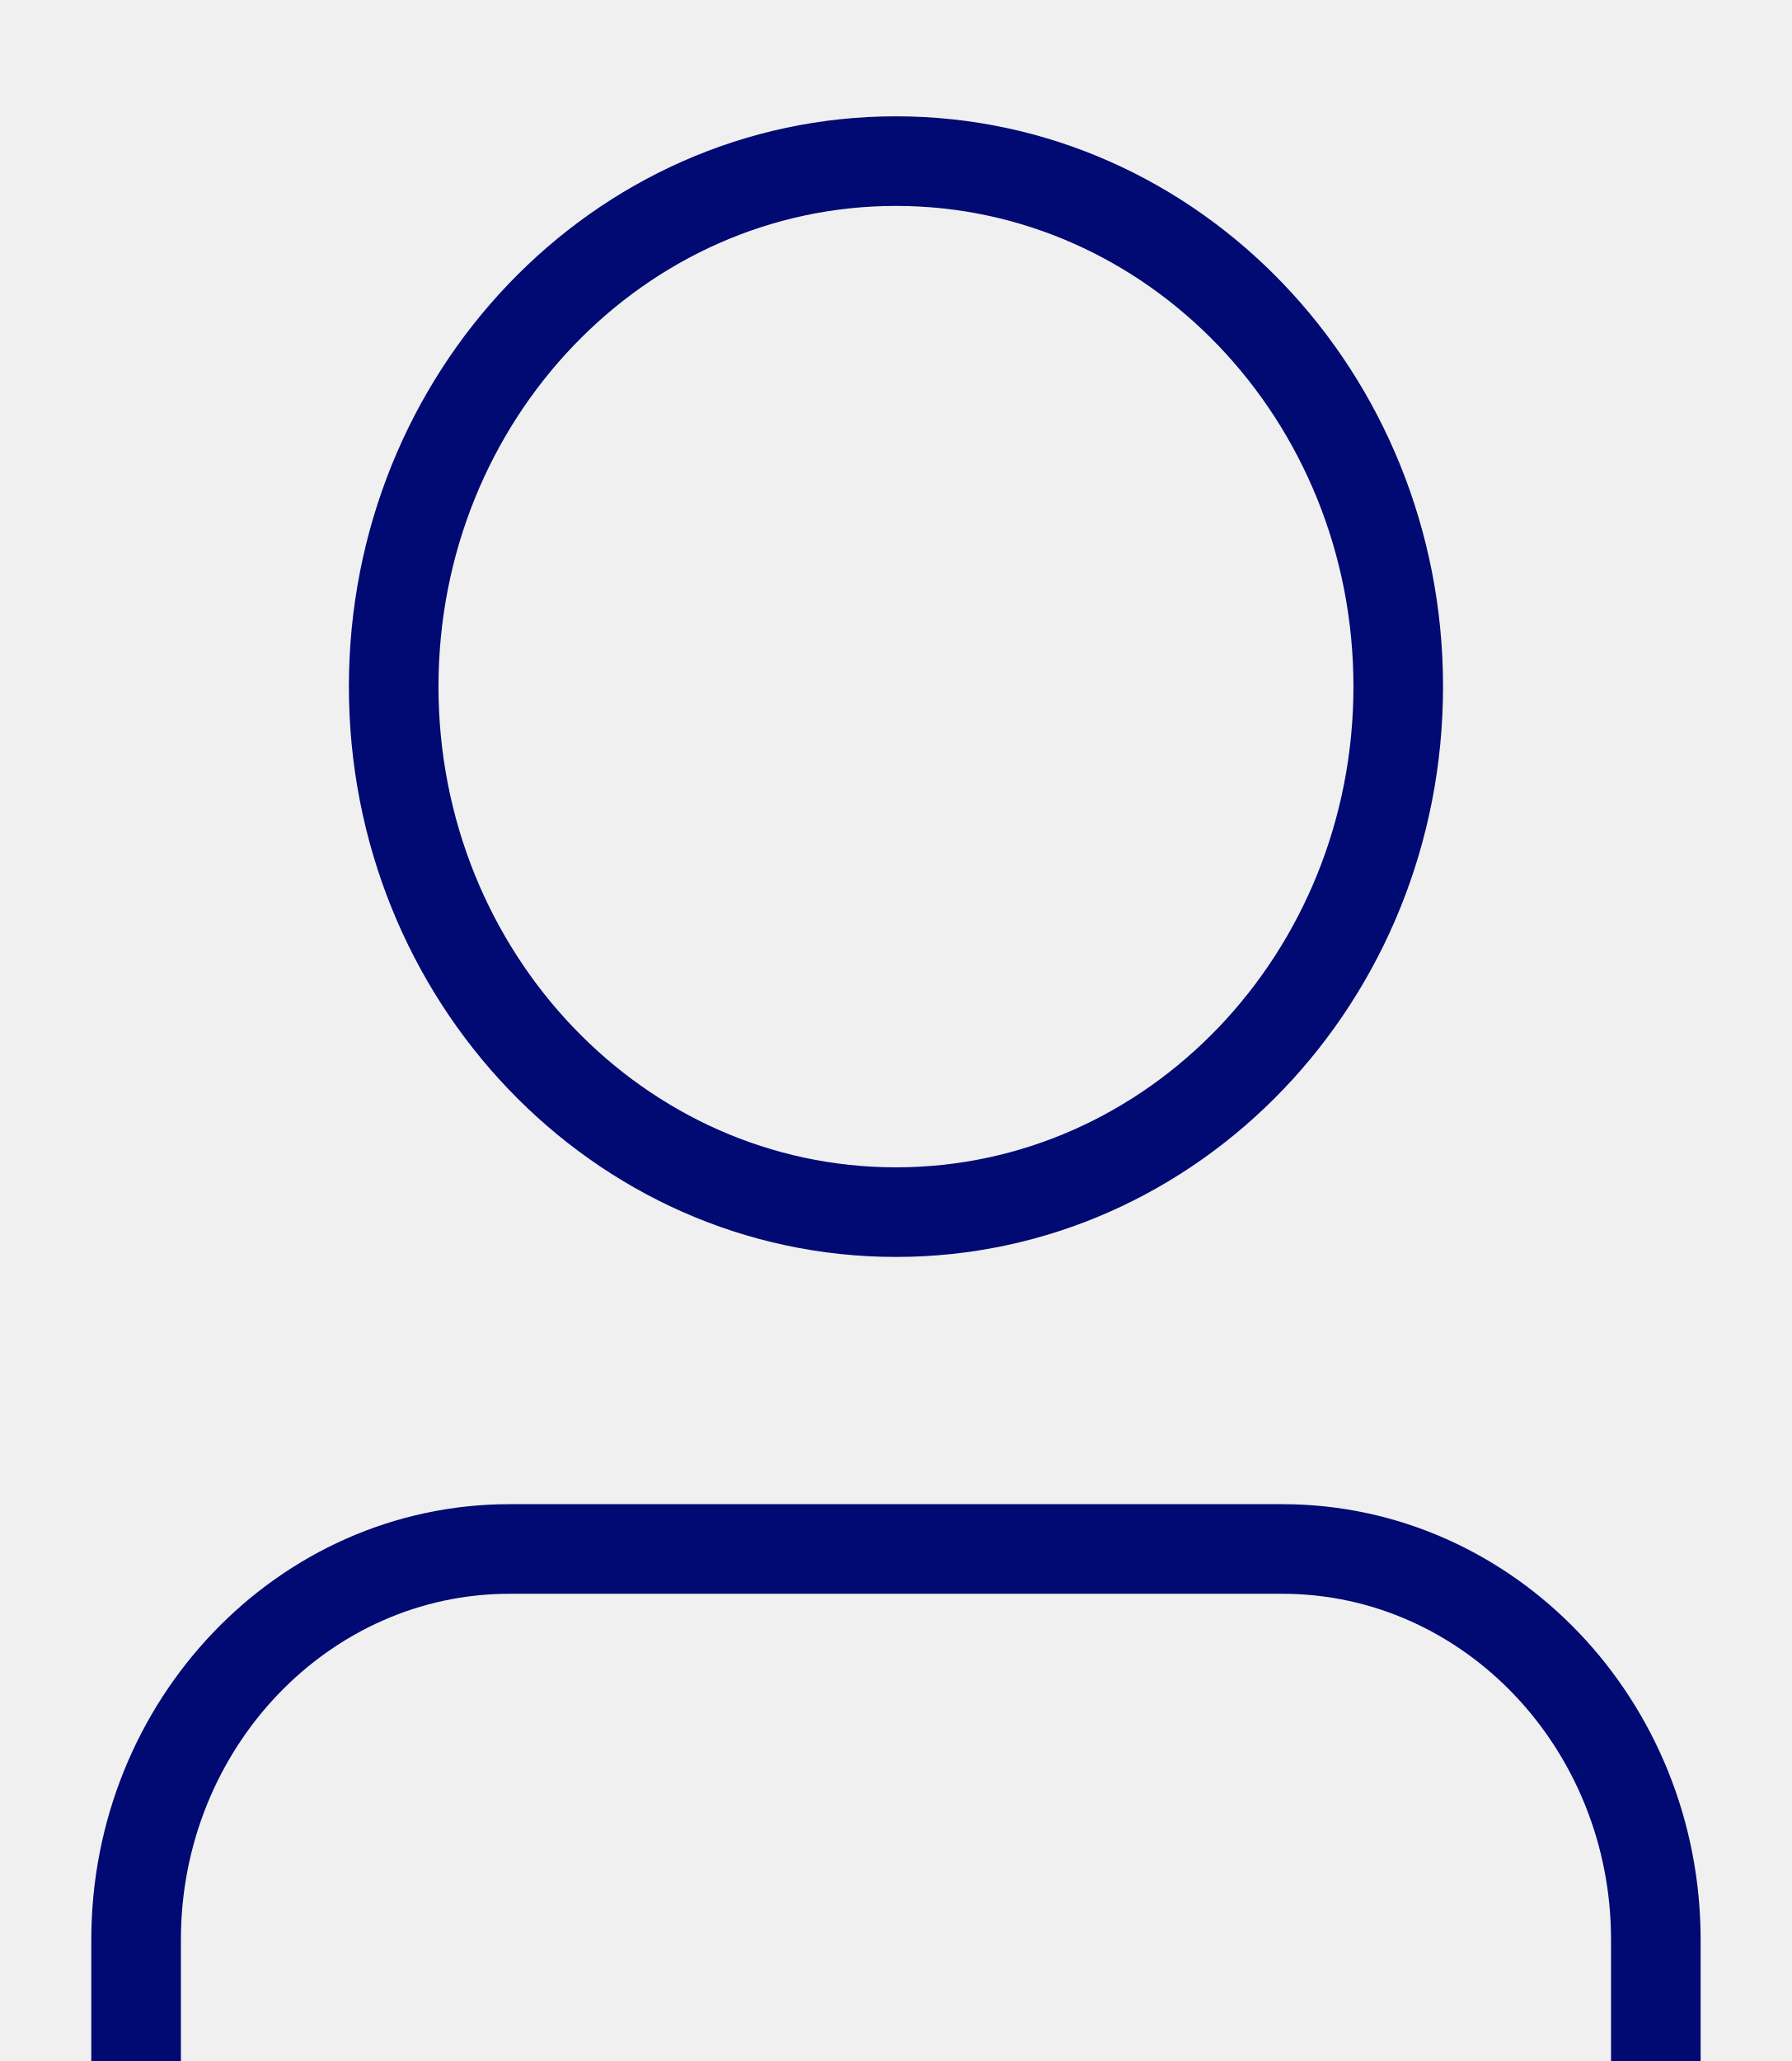
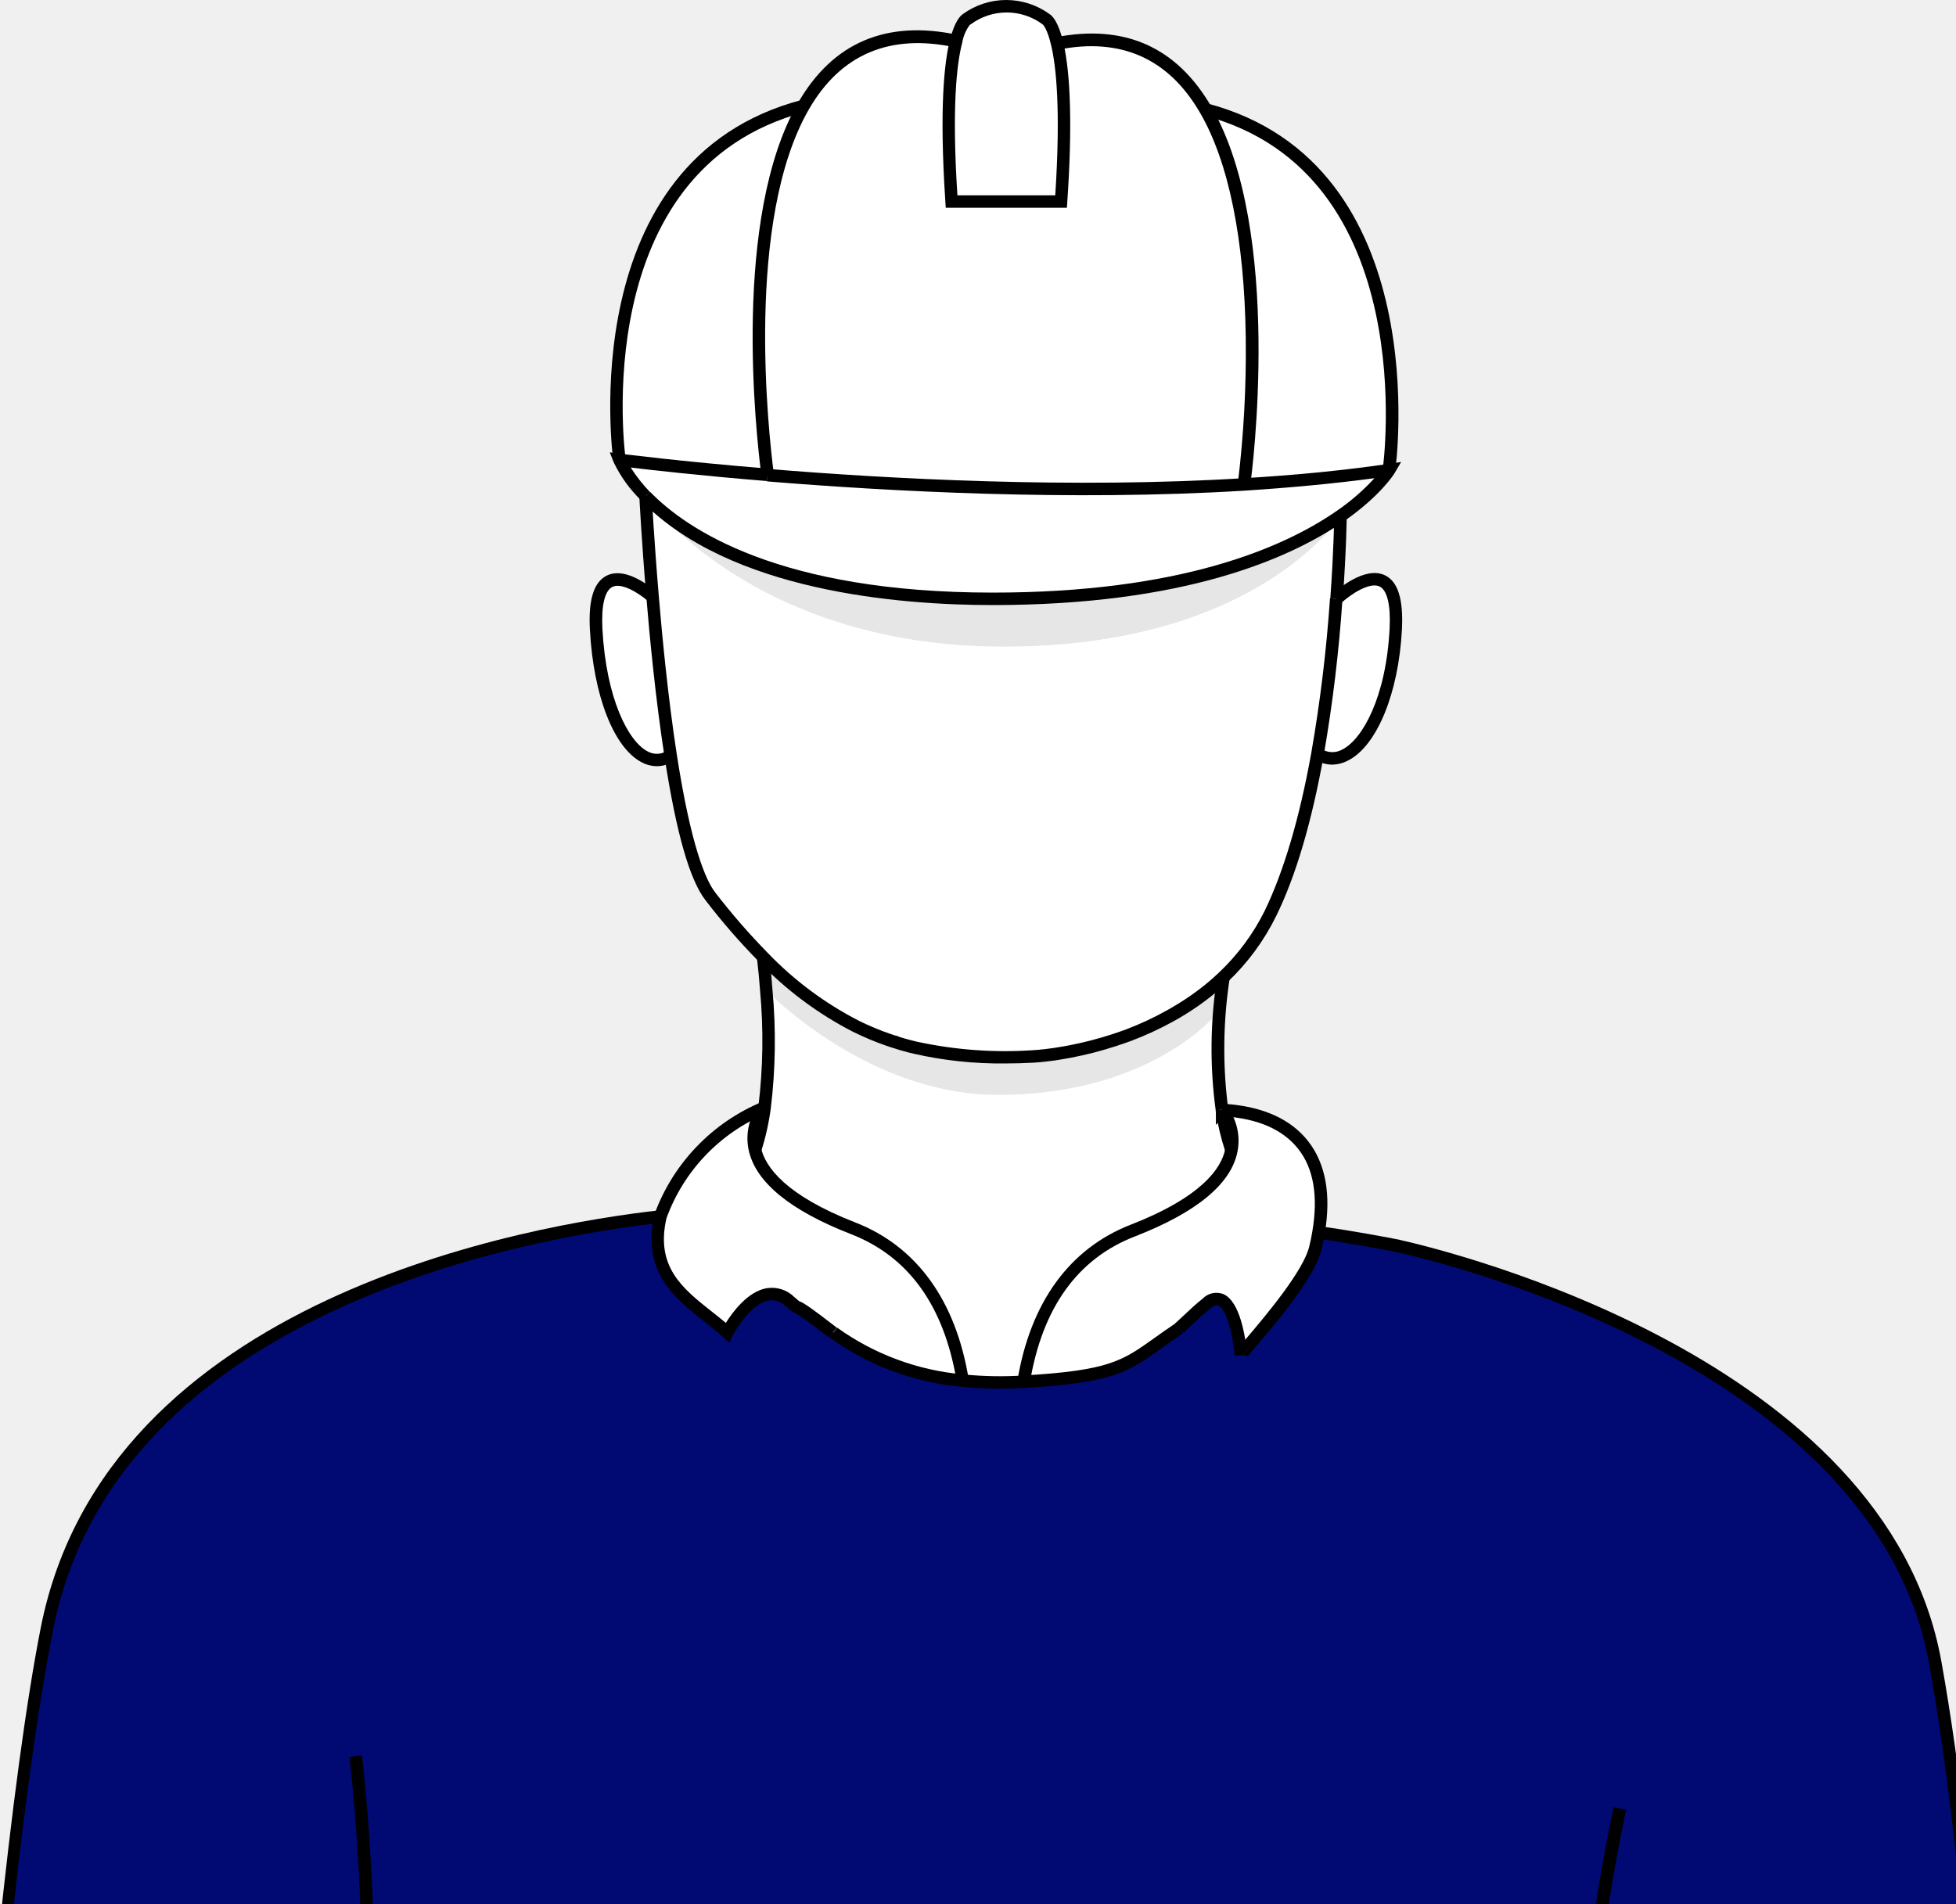
- <svg xmlns="http://www.w3.org/2000/svg" width="20" height="23" viewBox="0 0 20 23" fill="none">
-   <path d="M10 13.527C13.096 13.527 15.606 10.901 15.606 7.662C15.606 4.424 13.096 1.798 10 1.798C6.904 1.798 4.394 4.424 4.394 7.662C4.394 10.901 6.904 13.527 10 13.527Z" stroke="#010973" stroke-miterlimit="10" />
-   <path d="M18.481 23V21.647C18.481 19.241 16.612 17.286 14.312 17.286H5.687C3.387 17.286 1.519 19.241 1.519 21.647V23" stroke="#010973" stroke-miterlimit="10" />
+ <svg xmlns="http://www.w3.org/2000/svg" width="300" height="292" viewBox="0 0 300 292" fill="none">
+   <path d="M190.332 207.898C190.332 207.382 200.502 196.735 201.754 191.353C201.955 190.531 202.108 189.748 202.232 188.992L202.633 189.059C204.851 189.308 212.306 190.608 214.495 191.086C231.317 194.909 289.144 212.477 296.8 254.972C308.566 320.273 307.696 446.02 301.923 456.802C293.646 472.267 276.116 469.552 262.372 467.211L258.931 466.628C226.07 461.227 173.605 456.075 162.135 454.938C160.616 454.795 159.096 454.709 157.576 454.689C150.8 454.623 128.634 454.441 85.546 454.689C67.55 454.871 49.592 452.998 32.021 449.108C9.913 444.099 -3.698 437.083 -5.944 434.216C-9.643 429.437 -2.494 299.36 7.275 249.82C17.215 199.449 82.296 188.648 101.403 186.555C99.09 196.563 106.832 199.87 111.669 204.362C111.669 204.362 116.371 195.263 121.284 199.583C123.597 201.619 120.261 198.455 127.898 204.362C133.73 208.57 140.595 211.117 147.76 211.731C149.633 211.927 151.516 212.023 153.399 212.018C154.671 212.018 155.894 212.018 157.089 211.903C173.06 210.948 173.108 208.902 180.984 203.693C184.091 200.825 184.091 200.825 185.18 199.87C189.338 196.438 190.294 207.478 190.332 207.898ZM59.309 378.616C59.309 378.616 101.843 427.153 131.951 438.116C122.393 430.689 114.804 423.635 114.804 423.635V392.342C114.804 392.342 96.433 361.823 59.271 378.607L59.309 378.616Z" fill="#010973" />
+   <path d="M205.004 91.853C205.357 91.528 214.829 82.868 214.084 96.517C213.338 110.425 207.164 118.874 202.107 115.634C203.47 107.758 204.427 99.818 204.975 91.844L205.004 91.853Z" fill="white" />
+   <path d="M184.912 16.784C219.761 25.95 213.061 72.078 213.061 72.078C205.921 73.119 198.427 73.827 190.838 74.276C191.125 72.154 195.78 35.413 184.912 16.784Z" fill="white" />
+   <path d="M190.809 74.276C198.398 73.827 205.892 73.119 213.031 72.078C213.031 72.078 211.12 75.279 205.586 79.122C197.423 84.799 181.404 91.863 152.232 91.863C119.734 91.863 105.12 82.419 98.993 76.111C97.343 74.515 95.99 72.638 94.998 70.567C94.998 70.567 103.925 71.734 117.718 72.861C136.519 74.4 164.323 75.891 190.809 74.276Z" fill="white" />
+   <path d="M102.874 115.883C101.622 107.749 100.713 98.821 100.102 91.481C99.356 82.63 99.031 76.092 99.031 76.092C99.528 76.79 115.796 99.137 154.048 99.137C192.911 99.137 205.662 79.065 205.662 79.065C205.662 79.065 205.595 84.226 205.05 91.796C204.503 99.77 203.545 107.711 202.183 115.586C200.596 124.428 198.292 133.269 194.966 140.046C193.155 143.734 190.698 147.068 187.712 149.89C186.622 150.917 185.47 151.875 184.261 152.758C183.094 153.629 181.878 154.433 180.619 155.166C180.266 155.377 179.912 155.587 179.549 155.778C177.528 156.885 175.429 157.844 173.269 158.646C172.485 158.932 171.711 159.21 170.956 159.449C168.763 160.161 166.529 160.739 164.266 161.179L163.033 161.398L161.905 161.58C159.897 161.867 158.693 161.924 158.693 161.924C152.606 162.337 146.492 161.884 140.533 160.576C139.93 160.433 139.328 160.28 138.736 160.108L137.78 159.831L136.413 159.382C135.993 159.238 135.562 159.085 135.142 158.923C134.301 158.598 133.479 158.254 132.647 157.881L131.424 157.298C126.127 154.575 121.32 150.99 117.201 146.688C114.322 143.753 111.622 140.647 109.115 137.388C106.353 134.177 104.355 125.603 102.874 115.883Z" fill="white" />
+   <path d="M152.261 91.863C181.433 91.863 197.452 84.799 205.615 79.122C205.615 79.122 192.903 99.194 154.001 99.194C115.768 99.194 99.52 76.847 98.984 76.149C105.149 82.419 119.745 91.863 152.261 91.863Z" fill="#E6E6E6" />
+   <path d="M187.425 170.22C187.97 170.402 205.451 169.962 202.23 188.993C202.106 189.748 201.953 190.531 201.753 191.353C200.5 196.735 190.331 207.382 190.331 207.899C190.331 207.478 189.375 196.429 185.064 199.956C183.974 200.845 183.974 200.845 180.868 203.779C173.03 208.988 172.983 211.053 156.973 211.99C158.445 203.053 162.708 193.055 173.766 188.744C184.682 184.491 188.161 179.941 188.859 176.424C189.079 175.347 189.065 174.236 188.818 173.166C188.571 172.095 188.095 171.091 187.425 170.22Z" fill="white" />
+   <path d="M184.91 16.784C195.778 35.413 191.123 72.154 190.836 74.276C164.322 75.891 136.517 74.4 117.736 72.852C116.942 66.763 113.215 33.663 123.241 16.248C127.724 8.42 135.045 3.794 146.639 6.279C145.751 9.758 144.986 16.793 145.951 30.92H162.745C163.701 17.309 163.003 10.284 162.143 6.681C173.297 4.502 180.427 9.109 184.91 16.784Z" fill="white" />
+   <path d="M187.425 170.22C188.098 171.084 188.578 172.082 188.831 173.147C189.085 174.213 189.108 175.32 188.896 176.395C188.24 174.38 187.751 172.315 187.434 170.22C187.434 170.22 187.415 170.201 187.425 170.22Z" fill="white" />
+   <path d="M188.896 176.385C188.199 179.903 184.719 184.452 173.804 188.706C162.726 193.016 158.511 203.043 157.01 211.951C155.816 212.027 154.592 212.066 153.321 212.066C151.437 212.07 149.555 211.975 147.682 211.779C146.229 202.804 141.995 192.739 130.878 188.409C120.202 184.252 116.646 179.807 115.834 176.337C116.501 174.236 116.981 172.081 117.268 169.895C117.985 163.902 118.071 157.851 117.526 151.84C118.109 152.442 133.258 167.898 153.044 167.898C177.121 167.898 187.023 154.994 187.023 154.994C187.185 153.082 187.396 151.41 187.606 149.976C186.558 156.678 186.481 163.496 187.377 170.22C187.712 172.314 188.221 174.376 188.896 176.385Z" fill="white" />
+   <path d="M187.607 149.967C186.518 150.993 185.365 151.951 184.156 152.834C185.365 151.951 186.517 150.993 187.607 149.967Z" fill="#E6E6E6" />
+   <path d="M187.607 150.034C187.397 151.467 187.186 153.169 187.024 155.052C187.024 155.052 177.122 167.955 153.045 167.955C133.259 167.955 118.11 152.499 117.527 151.897C117.393 150.053 117.221 148.361 117.049 146.898C121.163 151.2 125.971 154.78 131.271 157.489L132.495 158.072C133.326 158.454 134.148 158.798 134.989 159.114C135.41 159.276 135.84 159.429 136.261 159.573L137.627 160.022L138.583 160.299C139.176 160.471 139.778 160.624 140.38 160.767C146.337 162.09 152.453 162.547 158.541 162.125C158.541 162.125 159.764 162.067 161.781 161.771L162.909 161.589C163.301 161.532 163.712 161.455 164.142 161.369C166.405 160.93 168.64 160.352 170.832 159.639C171.588 159.4 172.362 159.123 173.146 158.837C175.306 158.035 177.404 157.076 179.425 155.969C179.788 155.778 180.142 155.568 180.496 155.357C181.749 154.608 182.958 153.788 184.118 152.901C185.34 152.019 186.505 151.062 187.607 150.034Z" fill="#E6E6E6" />
+   <path d="M162.898 161.503L164.131 161.283C163.701 161.408 163.29 161.503 162.898 161.503Z" fill="white" />
+   <path d="M162.136 6.661C162.996 10.265 163.675 17.29 162.738 30.901H145.954C144.998 16.774 145.753 9.739 146.642 6.26C147.397 3.393 148.238 2.924 148.238 2.924C150.005 1.614 152.146 0.907 154.346 0.907C156.545 0.907 158.687 1.614 160.453 2.924C160.453 2.924 161.371 3.402 162.136 6.661Z" fill="white" />
+   <path d="M158.558 162.067C158.558 162.067 159.763 162.01 161.77 161.723C159.753 162.019 158.53 162.077 158.53 162.077C152.442 162.5 146.326 162.042 140.369 160.719C146.338 162.029 152.462 162.483 158.558 162.067Z" fill="white" />
+   <path d="M130.879 188.419C141.996 192.749 146.23 202.814 147.683 211.789C140.517 211.175 133.653 208.628 127.821 204.419C120.174 198.532 123.52 201.695 121.207 199.64C116.294 195.301 111.591 204.419 111.591 204.419C106.755 199.927 99.013 196.62 101.326 186.613C102.67 182.881 104.777 179.47 107.512 176.597C110.247 173.723 113.55 171.451 117.211 169.924C116.512 170.822 116.023 171.865 115.778 172.976C115.533 174.087 115.54 175.239 115.797 176.347C116.647 179.836 120.203 184.261 130.879 188.419Z" fill="white" />
+   <path d="M132.504 158.024C133.335 158.397 134.157 158.741 134.999 159.066C134.148 158.751 133.326 158.406 132.504 158.024Z" fill="white" />
+   <path d="M117.049 146.832C121.168 151.133 125.975 154.719 131.271 157.441C125.971 154.733 121.163 151.153 117.049 146.851V146.832Z" fill="white" />
+   <path d="M117.527 151.849C117.383 150.005 117.211 148.323 117.039 146.86C117.211 148.313 117.393 150.033 117.527 151.849Z" fill="#E6E6E6" />
+   <path d="M123.243 16.22C113.217 33.587 116.945 66.734 117.738 72.823C103.945 71.695 95.018 70.529 95.018 70.529C95.018 70.529 88.394 25.395 123.243 16.22Z" fill="white" />
+   <path d="M100.081 91.48C100.693 98.821 101.601 107.729 102.853 115.882C97.806 119.027 92.177 110.386 91.383 96.517C90.772 84.388 98.179 89.875 100.081 91.48Z" fill="white" />
+   <path d="M98.324 76.751C96.587 75.065 95.163 73.085 94.118 70.902L93.525 69.392L95.131 69.602C95.227 69.602 104.202 70.778 117.813 71.886L117.65 73.798C107.595 72.976 100.054 72.125 96.737 71.724C97.595 73.07 98.584 74.329 99.69 75.48L98.324 76.751Z" fill="black" />
+   <path d="M152.261 92.819C137.924 92.819 111.887 90.735 98.334 76.78L99.701 75.442C105.311 81.225 119.601 90.907 152.271 90.907C180.945 90.907 196.831 84.073 205.07 78.338C207.164 76.901 209.088 75.23 210.805 73.358C204.659 74.18 197.958 74.811 190.857 75.27C164.276 76.895 136.375 75.385 117.622 73.846L117.785 71.934C136.452 73.473 164.266 74.974 190.742 73.358C198.713 72.89 206.169 72.154 212.888 71.169L214.895 70.873L213.873 72.613C213.787 72.746 211.76 76.034 206.159 79.944C197.691 85.793 181.461 92.819 152.261 92.819Z" fill="black" />
+   <path d="M94.071 70.701C93.995 70.233 87.725 24.593 122.994 15.321L123.481 17.176C89.875 26.007 95.897 69.975 95.954 70.424L94.071 70.701Z" fill="black" />
+   <path d="M116.78 72.966C115.939 66.495 112.249 33.357 122.41 15.761C127.724 6.528 135.953 3.02 146.84 5.342L146.448 7.254C136.47 5.123 128.938 8.325 124.073 16.755C114.228 33.816 117.86 66.4 118.692 72.756V72.88H117.736L116.78 72.966Z" fill="black" />
+   <path d="M213.995 72.211L212.084 71.944C212.141 71.485 218.249 26.552 184.633 17.711L185.12 15.856C220.438 25.137 214.072 71.743 213.995 72.211Z" fill="black" />
+   <path d="M191.763 74.4H189.851C189.843 74.324 189.843 74.247 189.851 74.171C190.757 66.738 191.162 59.253 191.065 51.766C190.865 36.731 188.437 24.812 184.05 17.29C179.242 8.994 171.93 5.706 162.324 7.617L161.951 5.706C172.465 3.66 180.437 7.206 185.732 16.267C196.896 35.431 191.992 72.823 191.763 74.4Z" fill="black" />
+   <path d="M163.636 31.876H145.055L144.997 30.987C144.041 16.545 144.835 9.453 145.714 6.04C146.421 3.297 147.272 2.427 147.693 2.15C149.622 0.753 151.944 0 154.326 0C156.708 0 159.03 0.753 160.959 2.15C161.399 2.418 162.326 3.335 163.072 6.47C164.247 11.393 164.458 19.852 163.693 30.997L163.636 31.876ZM146.842 29.964H161.848C162.708 16.745 161.982 10.131 161.208 6.901C160.644 4.501 160.032 3.842 159.937 3.756C158.338 2.559 156.395 1.912 154.398 1.912C152.401 1.912 150.457 2.559 148.859 3.756L148.754 3.794C148.149 4.609 147.746 5.556 147.578 6.556C146.746 9.72 145.963 16.382 146.842 29.964Z" fill="black" />
+   <path d="M116.744 176.644L114.918 176.051C115.572 174.004 116.039 171.902 116.313 169.771C117.038 163.849 117.124 157.867 116.572 151.926C116.457 150.32 116.294 148.648 116.094 146.966V146.851H118.005C118.196 148.476 118.359 150.168 118.474 151.802C119.04 157.879 118.954 163.999 118.216 170.058C117.915 172.291 117.422 174.495 116.744 176.644Z" fill="black" />
+   <path d="M31.723 450.102C9.739 445.103 -4.282 438.058 -6.777 434.866C-11.212 429.179 -2.83 295.757 6.251 249.696C16.268 198.952 81.473 187.855 101.211 185.657L101.431 187.568C82.008 189.729 17.892 200.606 8.134 250.069C-2.017 301.501 -8.412 428.577 -5.257 433.7C-3.221 436.261 9.787 443.172 32.144 448.247L31.723 450.102Z" fill="black" />
+   <path d="M278.849 470.011C273.26 469.854 267.694 469.234 262.208 468.157L261.253 467.995L258.758 467.574C225.734 462.145 172.352 456.917 161.991 455.932C160.472 455.789 158.961 455.703 157.509 455.684C147.511 455.588 124.848 455.454 85.498 455.684C67.433 455.901 49.404 454.047 31.762 450.159L32.192 448.247C49.689 452.135 67.575 454.001 85.498 453.81C124.858 453.562 147.53 453.686 157.537 453.81C159.047 453.81 160.605 453.915 162.182 454.068C172.563 455.024 225.993 460.281 259.083 465.72L261.587 466.15L262.543 466.312C275.408 468.492 293.014 471.493 301.091 456.391C303.844 451.249 305.526 416.859 305 376.38C304.369 328.054 301.043 283.876 295.872 255.183C287.7 209.829 221.787 193.743 214.303 192.099C212.066 191.612 204.659 190.321 202.537 190.082L202.757 188.171C204.965 188.419 212.382 189.7 214.714 190.207C222.36 191.927 289.363 208.3 297.755 254.858C309.464 319.853 308.756 446.145 302.783 457.309C297.344 467.364 288.216 470.011 278.849 470.011Z" fill="black" />
+   <path d="M187.942 176.682C187.264 174.619 186.762 172.502 186.441 170.354L188.353 170.067C188.668 172.109 189.144 174.123 189.777 176.089L187.942 176.682Z" fill="black" />
+   <path d="M186.459 170.345C185.534 163.53 185.611 156.616 186.688 149.823L188.6 150.1C187.582 156.709 187.505 163.428 188.37 170.058L186.459 170.345Z" fill="black" />
+   <path d="M162.565 455.97C155.683 455.311 145.188 449.557 131.395 438.871C121.837 431.501 114.258 424.409 114.191 424.333L113.895 424.056V390.774L115.29 391.491C125.689 396.882 234.442 397.083 246.992 397.083C239.068 357.512 239.234 316.747 247.479 277.243L249.391 277.625C241.113 317.262 241.019 358.172 249.113 397.847L249.352 398.994H248.158C243.312 398.994 133.116 399.08 115.797 393.737V423.214C117.297 424.6 124.198 430.861 132.571 437.361C145.886 447.674 156.314 453.447 162.746 454.068L162.565 455.97Z" fill="black" />
+   <path d="M114.115 424.266C102.645 410.999 79.343 385.326 73.321 382.831L52.475 378.052L52.561 377.211C52.627 376.599 58.773 315.313 53.602 269.51L55.514 269.3C60.37 312.369 55.275 369.02 54.558 376.561L73.971 381.054C81.799 384.15 114.191 421.456 115.568 423.042L114.115 424.266Z" fill="black" />
+   <path d="M205.949 91.92L204.037 91.786C204.572 84.331 204.639 79.16 204.639 79.112H206.551C206.56 79.189 206.494 84.407 205.949 91.92Z" fill="black" />
+   <path d="M154.144 163.138C149.437 163.192 144.74 162.691 140.151 161.647C139.539 161.503 138.918 161.35 138.316 161.169L137.876 161.044L137.341 160.872L136.939 160.748L136.691 160.672L135.945 160.423C135.515 160.27 135.075 160.117 134.636 159.945C133.794 159.62 132.963 159.276 132.103 158.884L130.851 158.292C125.456 155.522 120.562 151.872 116.37 147.491C113.458 144.534 110.732 141.399 108.207 138.105C105.78 134.989 103.715 127.763 101.909 116.016C100.57 107.347 99.653 97.922 99.127 91.547C98.391 82.782 98.057 76.197 98.057 76.13L99.968 76.034C99.968 76.101 100.303 82.658 101.039 91.394C101.564 97.731 102.473 107.108 103.801 115.729C105.971 129.751 108.217 134.999 109.718 136.939C112.204 140.165 114.879 143.242 117.727 146.153C121.776 150.376 126.498 153.897 131.701 156.571C132.103 156.772 132.495 156.963 132.906 157.145C133.718 157.518 134.521 157.852 135.343 158.167C135.744 158.32 136.165 158.473 136.576 158.607L137.379 158.884V158.837L137.971 159.075L138.803 159.324C139.396 159.496 139.979 159.639 140.571 159.783C146.446 161.066 152.474 161.51 158.474 161.102C158.474 161.102 159.659 161.044 161.59 160.767L162.87 160.557L163.903 160.375C166.14 159.945 168.349 159.377 170.517 158.674C171.262 158.435 172.027 158.167 172.792 157.881C174.907 157.076 176.961 156.117 178.938 155.013C179.301 154.822 179.635 154.621 179.96 154.421C181.198 153.701 182.395 152.913 183.545 152.06C184.722 151.189 185.846 150.248 186.909 149.24C189.82 146.501 192.219 143.265 193.992 139.682C196.859 133.737 199.306 125.593 201.122 115.471C202.487 107.631 203.445 99.726 203.989 91.786L205.901 91.92C205.361 99.93 204.404 107.906 203.034 115.815C201.189 126.109 198.732 134.425 195.731 140.523C193.869 144.314 191.344 147.742 188.276 150.645C187.149 151.714 185.958 152.713 184.711 153.637C183.512 154.524 182.268 155.347 180.983 156.103C180.61 156.323 180.247 156.533 179.874 156.734C177.816 157.861 175.683 158.844 173.489 159.678C172.677 159.964 171.893 160.251 171.129 160.49C168.893 161.221 166.614 161.808 164.304 162.249C163.931 162.325 163.568 162.383 163.224 162.44L161.915 162.66C159.86 162.947 158.646 163.013 158.588 163.013C157.069 163.099 155.587 163.138 154.144 163.138Z" fill="black" />
+   <path d="M204.323 117.297C203.35 117.29 202.399 116.998 201.59 116.456L202.613 114.85C203.095 115.175 203.659 115.358 204.24 115.379C204.821 115.399 205.397 115.256 205.901 114.965C208.988 113.378 212.591 106.917 213.127 96.47C213.318 92.838 212.773 90.525 211.578 89.961C210.068 89.254 207.2 91.127 205.642 92.561L204.314 91.184C205.145 90.42 209.322 86.797 212.391 88.24C214.417 89.196 215.258 91.93 215.019 96.585C214.503 106.334 211.196 114.411 206.77 116.657C206.017 117.062 205.178 117.282 204.323 117.297Z" fill="black" />
+   <path d="M100.733 117.536C99.921 117.528 99.124 117.321 98.41 116.934C94.137 114.707 91.022 106.735 90.477 96.613C90.219 92.016 91.069 89.301 93.048 88.307C95.619 87.026 98.945 89.32 100.694 90.802L100.771 90.869L99.423 92.226C97.76 90.821 95.265 89.359 93.918 90.037C92.742 90.63 92.207 92.905 92.398 96.537C92.981 107.223 96.384 113.741 99.318 115.261C99.78 115.525 100.307 115.654 100.838 115.636C101.37 115.617 101.886 115.451 102.329 115.156L102.788 115.854L103.524 116.628L103.332 116.781C102.553 117.271 101.653 117.532 100.733 117.536Z" fill="black" />
+   <path d="M153.313 213.031C151.397 213.037 149.483 212.938 147.578 212.735C140.245 212.097 133.22 209.488 127.248 205.184L128.385 203.655C134.092 207.754 140.798 210.237 147.798 210.842C150.844 211.146 153.91 211.2 156.964 211.005C170.078 210.24 172.114 208.787 177.036 205.27C177.992 204.582 179.082 203.808 180.363 202.957L181.424 204.544C180.162 205.385 179.091 206.149 178.145 206.828C173.07 210.46 170.747 212.114 157.117 212.917C155.846 212.993 154.613 213.031 153.313 213.031Z" fill="black" />
+   <path d="M111.859 205.977L110.903 205.117C110.005 204.286 108.992 203.492 107.95 202.661C103.458 199.105 98.392 195.072 100.361 186.412V186.307C101.769 182.443 103.963 178.914 106.804 175.941C109.645 172.968 113.072 170.617 116.868 169.035L117.174 169.905L117.881 170.593L117.709 170.765L117.508 170.832C113.989 172.309 110.814 174.498 108.182 177.261C105.55 180.025 103.519 183.303 102.215 186.89C100.514 194.345 104.7 197.662 109.135 201.17C109.862 201.743 110.607 202.336 111.324 202.938C112.366 201.265 114.669 198.159 117.527 197.624C118.295 197.489 119.084 197.539 119.829 197.77C120.574 198.001 121.253 198.406 121.809 198.952C122.258 199.354 122.536 199.583 122.612 199.631C122.975 199.745 123.52 199.927 128.347 203.674L127.171 205.184C123.348 202.259 122.23 201.523 121.943 201.428C121.656 201.332 121.417 201.179 120.509 200.386C120.169 200.037 119.751 199.774 119.289 199.619C118.826 199.465 118.334 199.423 117.852 199.497C115.405 199.956 113.073 203.53 112.375 204.869L111.859 205.977Z" fill="black" />
+   <path d="M146.735 211.942C144.824 200.386 139.414 192.768 130.487 189.308C121.253 185.714 115.987 181.422 114.859 176.567C114.569 175.316 114.563 174.016 114.841 172.762C115.118 171.509 115.673 170.333 116.465 169.322L117.946 170.526C117.34 171.311 116.916 172.22 116.704 173.189C116.493 174.158 116.499 175.161 116.723 176.127C117.392 178.995 120.451 183.353 131.184 187.53C140.609 191.2 146.621 199.535 148.58 211.636L146.735 211.942Z" fill="black" />
+   <path d="M189.375 207.908C189.069 204.63 188.085 200.787 186.861 200.261C186.565 200.128 186.164 200.261 185.667 200.682C184.596 201.552 184.596 201.552 181.518 204.438L180.209 203.043C183.344 200.118 183.344 200.118 184.453 199.22C184.85 198.807 185.36 198.52 185.918 198.392C186.477 198.265 187.06 198.303 187.597 198.503C190.264 199.621 191.057 205.375 191.277 207.803V207.898L189.375 207.908Z" fill="black" />
+   <path d="M191.191 208.281C191.26 208.166 191.293 208.033 191.286 207.899H189.375C189.375 207.411 189.528 207.229 191.401 205.031C194.183 201.743 199.956 194.899 200.816 191.172C200.998 190.436 201.15 189.681 201.284 188.878C202.192 183.477 201.466 179.234 199.124 176.261C196.782 173.289 192.988 171.616 187.788 171.253L186.488 172.553V170.249H187.444L186.775 169.57L187.119 169.226L187.826 169.341H187.941C193.676 169.742 197.977 171.664 200.644 175.076C203.311 178.488 204.19 183.248 203.186 189.193C203.043 190.044 202.89 190.837 202.699 191.621C201.743 195.779 196.008 202.603 192.883 206.264C192.108 207.134 191.325 208.061 191.191 208.281Z" fill="black" />
+   <path d="M157.947 212.161L156.035 211.856C158.014 199.822 164.026 191.525 173.421 187.874C184.346 183.611 187.338 179.205 187.921 176.261C188.099 175.324 188.078 174.359 187.859 173.431C187.64 172.502 187.228 171.63 186.65 170.87L188.131 169.666C188.891 170.641 189.434 171.767 189.722 172.969C190.011 174.171 190.039 175.42 189.804 176.634C188.848 181.604 183.534 185.982 174.119 189.652C165.287 193.045 159.839 200.625 157.947 212.161Z" fill="black" />
</svg>
